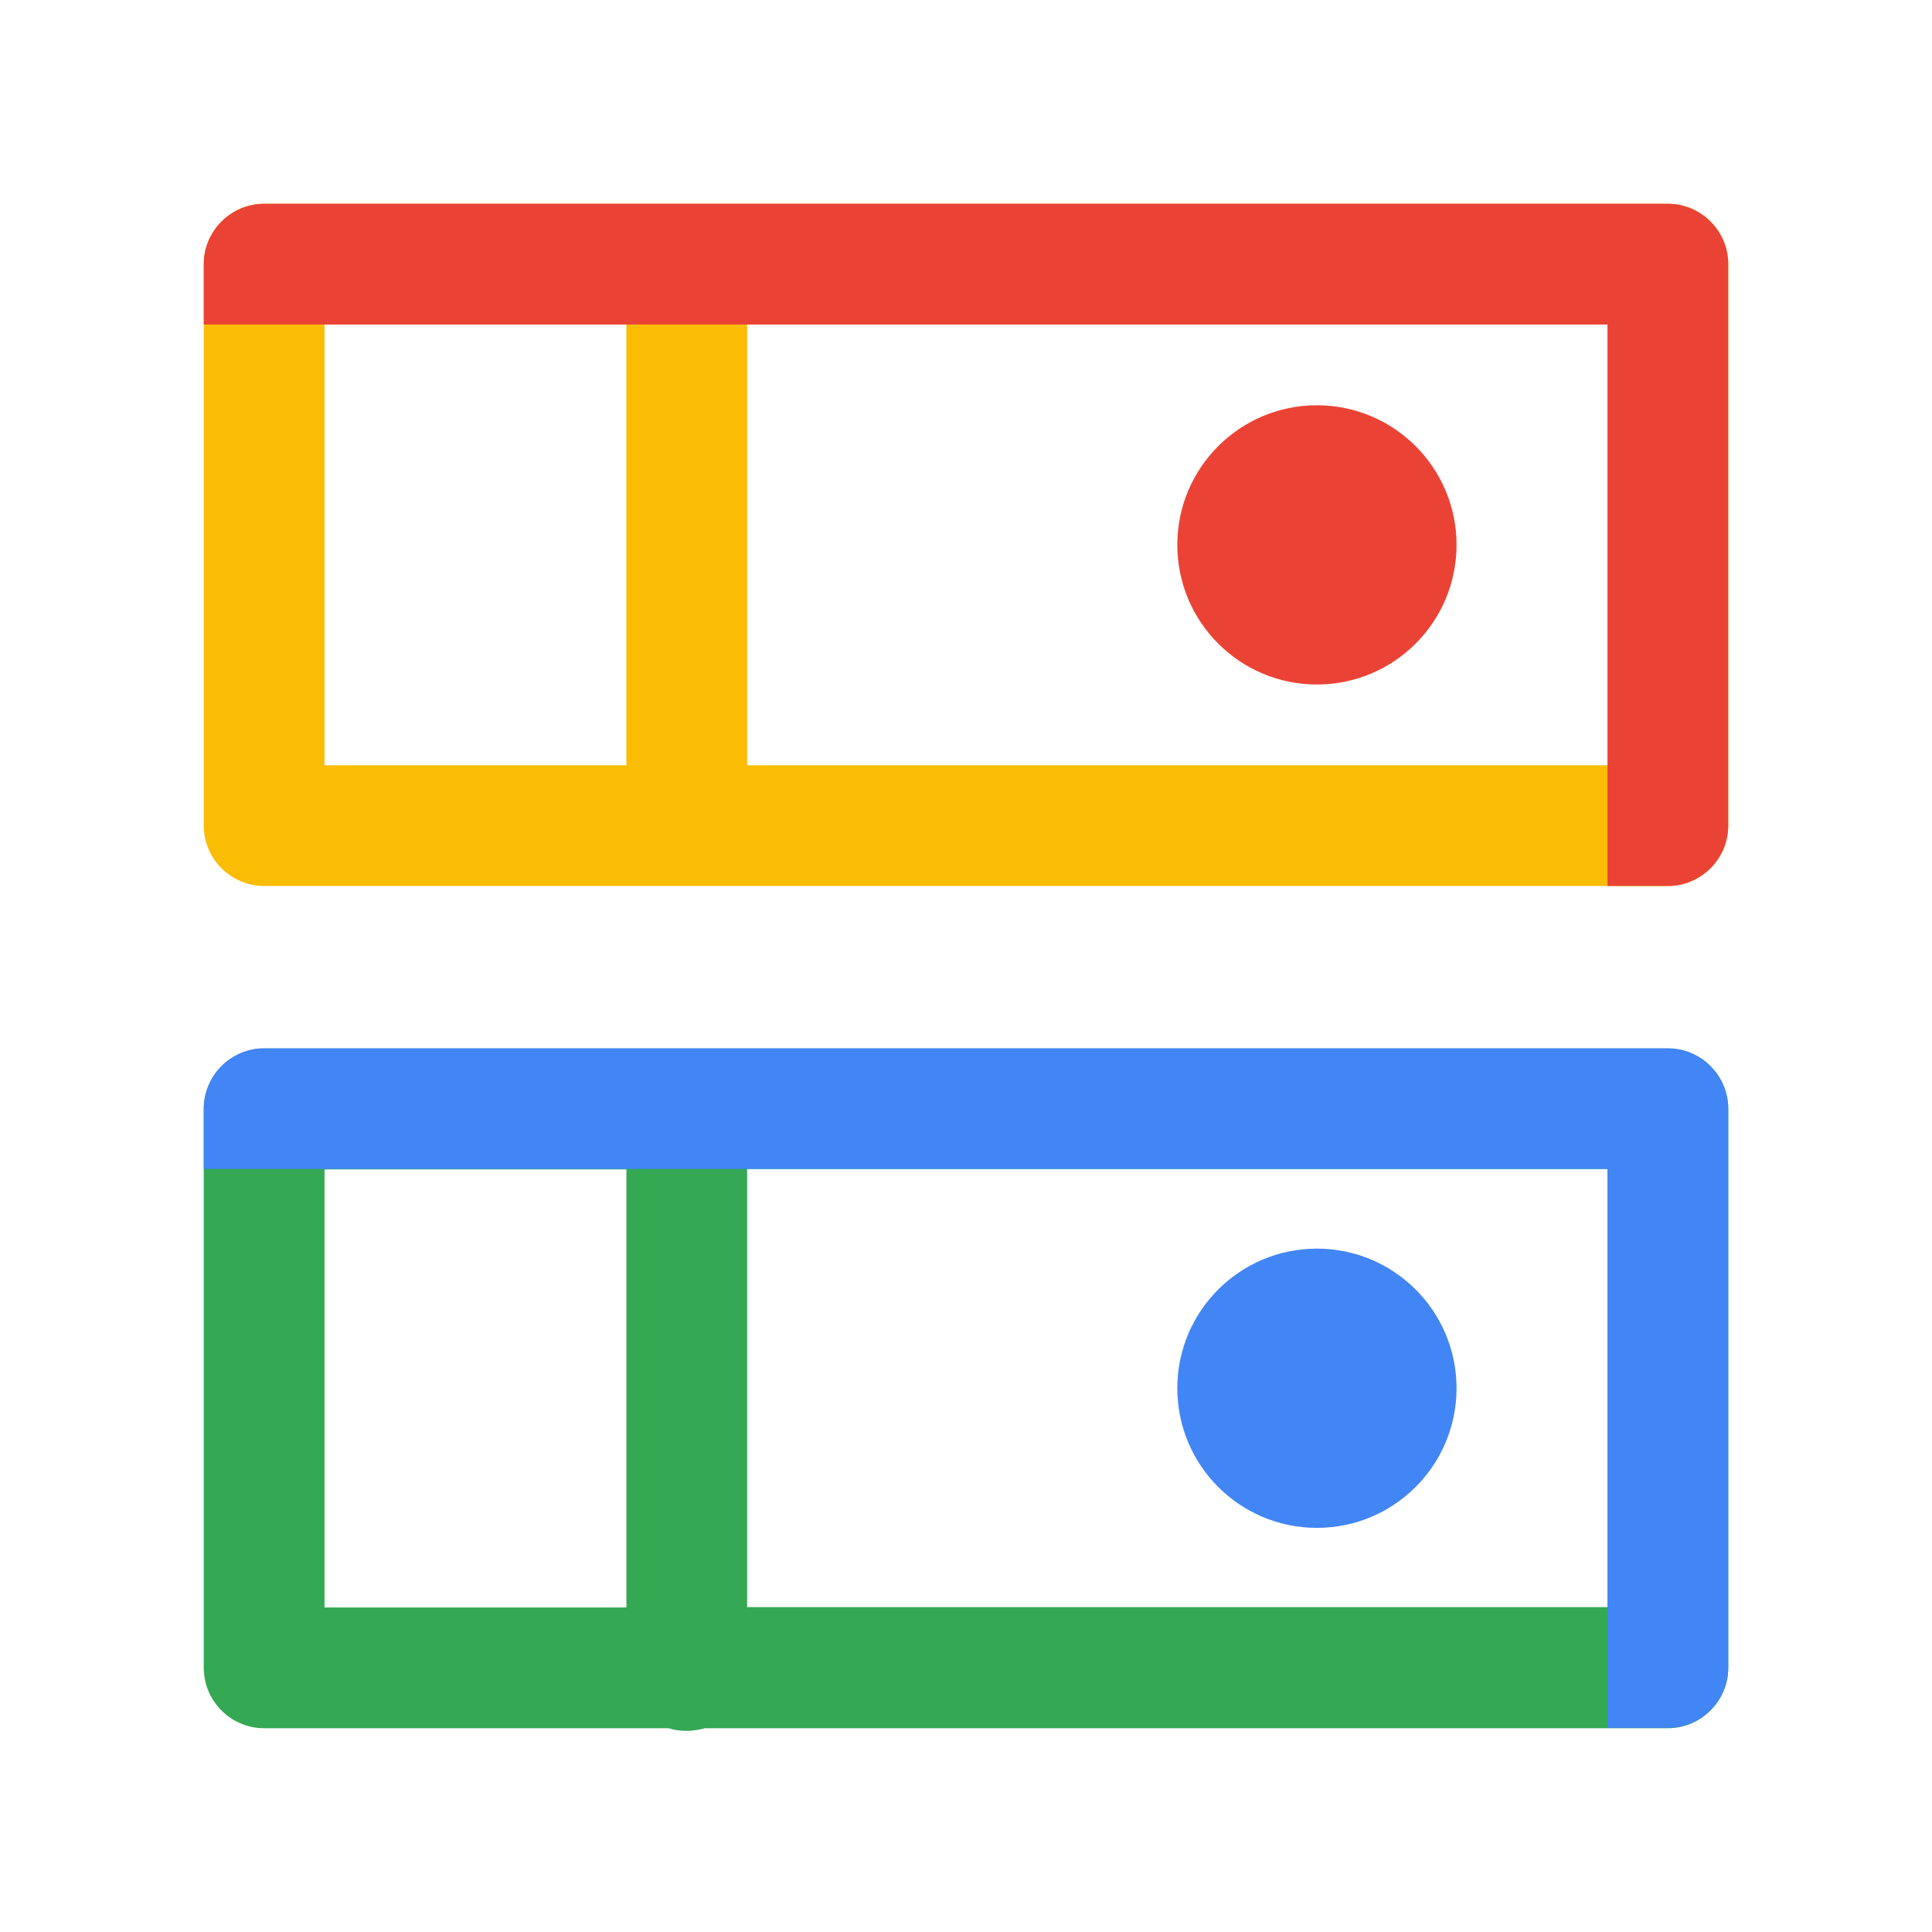
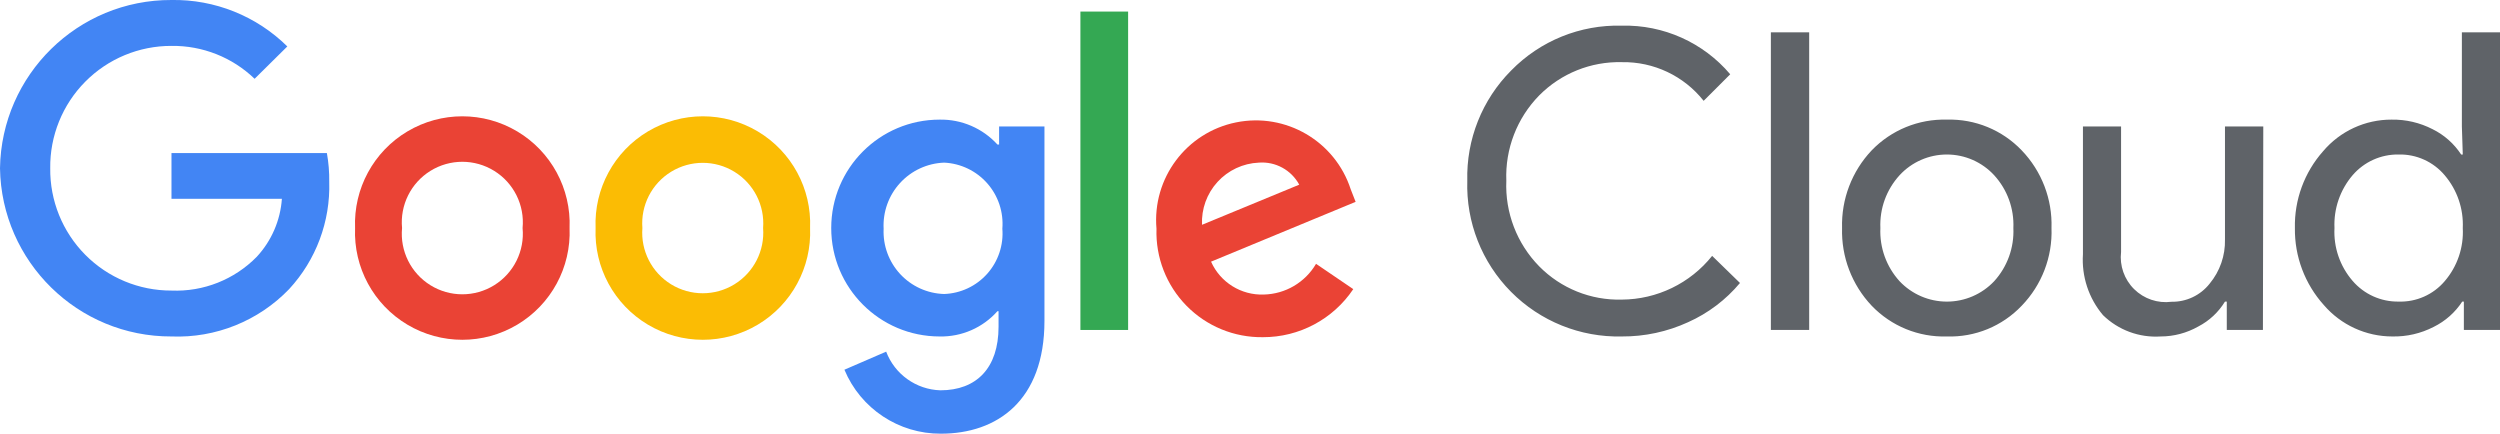
- <svg xmlns="http://www.w3.org/2000/svg" id="standard_product_icon" version="1.1" viewBox="0 0 512 512">
-   <defs>
-     <style>
-       .st0 {
-         fill: none;
-       }
- 
-       .st1 {
-         fill: #4285f4;
-       }
- 
-       .st2 {
-         fill: #34a853;
-       }
- 
-       .st3 {
-         fill: #fbbc04;
-       }
- 
-       .st4 {
-         fill: #ea4335;
-       }
-     </style>
-   </defs>
-   <g id="bounding_box">
-     <rect class="st0" width="512" height="512" />
-   </g>
-   <g id="art">
-     <path class="st2" d="M442,277.9H70c-8.8,0-16,7.2-16,16v148.1c0,8.8,7.2,16,16,16h107.2c1.5.5,3.1.7,4.8.7s3.3-.3,4.8-.7h255.2c8.8,0,16-7.2,16-16v-148.1c0-8.8-7.2-16-16-16ZM86,309.9h80v116.1h-80v-116.1ZM426,425.9h-228v-116.1h228v116.1Z" />
-     <path class="st3" d="M442,54H70c-8.8,0-16,7.2-16,16v148.8c0,8.8,7.2,16,16,16h372c8.8,0,16-7.2,16-16V70c0-8.8-7.2-16-16-16ZM86,86h80v116.8h-80v-116.8ZM426,202.8h-228v-116.8h228v116.8Z" />
-     <path class="st4" d="M442,234.8h-16V86H54v-16c0-8.8,7.2-16,16-16h372c8.8,0,16,7.2,16,16v148.8c0,8.8-7.2,16-16,16Z" />
-     <path class="st1" d="M442,457.9h-16v-148.1H54v-16c0-8.8,7.2-16,16-16h372c8.8,0,16,7.2,16,16v148.1c0,8.8-7.2,16-16,16Z" />
-     <circle class="st4" cx="349" cy="144.4" r="37" />
-     <circle class="st1" cx="349" cy="367.9" r="37" />
+ <svg xmlns="http://www.w3.org/2000/svg" id="Google_Cloud_logo" data-name="Google Cloud logo" viewBox="0 0 138.35 24">
+   <path d="M89.75,18.62A8.36,8.36,0,0,1,81.2,10,8.33,8.33,0,0,1,83.63,3.9a8.25,8.25,0,0,1,6.12-2.48,7.62,7.62,0,0,1,6,2.69L94.28,5.58a5.64,5.64,0,0,0-4.53-2.14,6.22,6.22,0,0,0-4.57,1.84A6.38,6.38,0,0,0,83.36,10a6.38,6.38,0,0,0,1.82,4.74,6.18,6.18,0,0,0,4.57,1.84,6.44,6.44,0,0,0,5-2.42l1.54,1.5a8,8,0,0,1-2.87,2.17A8.67,8.67,0,0,1,89.75,18.62ZM100.12,1.79V18.26H98V1.79Zm1.82,10.83a6,6,0,0,1,1.64-4.3,5.57,5.57,0,0,1,4.16-1.7,5.51,5.51,0,0,1,4.14,1.7,5.92,5.92,0,0,1,1.65,4.3,5.87,5.87,0,0,1-1.65,4.3,5.47,5.47,0,0,1-4.14,1.7,5.53,5.53,0,0,1-4.16-1.7A6,6,0,0,1,101.94,12.62Zm2.12,0a4.1,4.1,0,0,0,1.06,2.94,3.6,3.6,0,0,0,5.24,0,4.1,4.1,0,0,0,1.06-2.94,4.07,4.07,0,0,0-1.06-2.92,3.56,3.56,0,0,0-5.24,0A4.07,4.07,0,0,0,104.06,12.62Zm21.17,5.64h-2V16.69h-.1a3.75,3.75,0,0,1-1.48,1.38,4.23,4.23,0,0,1-2.08.55,4.18,4.18,0,0,1-3.19-1.18,4.74,4.74,0,0,1-1.11-3.37V7h2.11v6.94a2.49,2.49,0,0,0,2.79,2.76,2.63,2.63,0,0,0,2.11-1,3.69,3.69,0,0,0,.85-2.45V7h2.12Zm7.16.36a5,5,0,0,1-3.79-1.74A6.24,6.24,0,0,1,127,12.62a6.2,6.2,0,0,1,1.56-4.25,4.94,4.94,0,0,1,3.79-1.75,4.78,4.78,0,0,1,2.27.53,4,4,0,0,1,1.58,1.4h.09L136.24,7V1.79h2.11V18.26h-2V16.69h-.09a4,4,0,0,1-1.58,1.4A4.78,4.78,0,0,1,132.39,18.62Zm.35-1.93a3.21,3.21,0,0,0,2.55-1.13,4.17,4.17,0,0,0,1-2.94,4.21,4.21,0,0,0-1-2.92,3.23,3.23,0,0,0-2.55-1.15,3.29,3.29,0,0,0-2.55,1.15,4.21,4.21,0,0,0-1,2.92,4.14,4.14,0,0,0,1,2.92A3.29,3.29,0,0,0,132.74,16.69Z" style="fill:#5f6368" />
+   <g id="_75x24px" data-name="75x24px">
+     <path d="M9.49,18.62A9.46,9.46,0,0,1,0,9.31,9.46,9.46,0,0,1,9.49,0,8.91,8.91,0,0,1,15.9,2.57L14.09,4.36a6.51,6.51,0,0,0-4.6-1.82A6.69,6.69,0,0,0,2.78,9.31a6.69,6.69,0,0,0,6.71,6.77,6.25,6.25,0,0,0,4.72-1.87A5.26,5.26,0,0,0,15.6,11H9.49V8.47h8.6a8.38,8.38,0,0,1,.13,1.59A8.37,8.37,0,0,1,16,16,8.57,8.57,0,0,1,9.49,18.62Z" style="fill:#4285f4" />
+     <path d="M31.52,12.62a5.94,5.94,0,1,1-11.87,0,5.94,5.94,0,1,1,11.87,0Zm-2.6,0a3.35,3.35,0,1,0-6.67,0,3.35,3.35,0,1,0,6.67,0Z" style="fill:#ea4335" />
+     <path d="M44.83,12.62a5.94,5.94,0,1,1-11.87,0,5.94,5.94,0,1,1,11.87,0Zm-2.6,0a3.35,3.35,0,1,0-6.68,0,3.35,3.35,0,1,0,6.68,0Z" style="fill:#fbbc04" />
+     <path d="M57.8,7V17.76c0,4.42-2.63,6.24-5.73,6.24a5.75,5.75,0,0,1-5.34-3.54l2.31-1a3.32,3.32,0,0,0,3,2.14c2,0,3.22-1.23,3.22-3.52v-.86H55.2A4.16,4.16,0,0,1,52,18.62a6,6,0,0,1,0-12A4.22,4.22,0,0,1,55.2,8h.09V7Zm-2.33,5.66A3.39,3.39,0,0,0,52.25,9a3.48,3.48,0,0,0-3.35,3.66,3.45,3.45,0,0,0,3.35,3.61A3.35,3.35,0,0,0,55.47,12.65Z" style="fill:#4285f4" />
+     <path d="M62.43.64V18.26H59.79V.64Z" style="fill:#34a853" />
+     <path d="M72.83,14.6,74.89,16a6,6,0,0,1-5,2.66,5.81,5.81,0,0,1-5.89-6,5.52,5.52,0,0,1,10.75-2.18l.27.69-8,3.31a3.07,3.07,0,0,0,2.92,1.82A3.44,3.44,0,0,0,72.83,14.6Zm-6.31-2.16,5.38-2.22A2.34,2.34,0,0,0,69.66,9,3.29,3.29,0,0,0,66.52,12.44Z" style="fill:#ea4335" />
  </g>
</svg>
